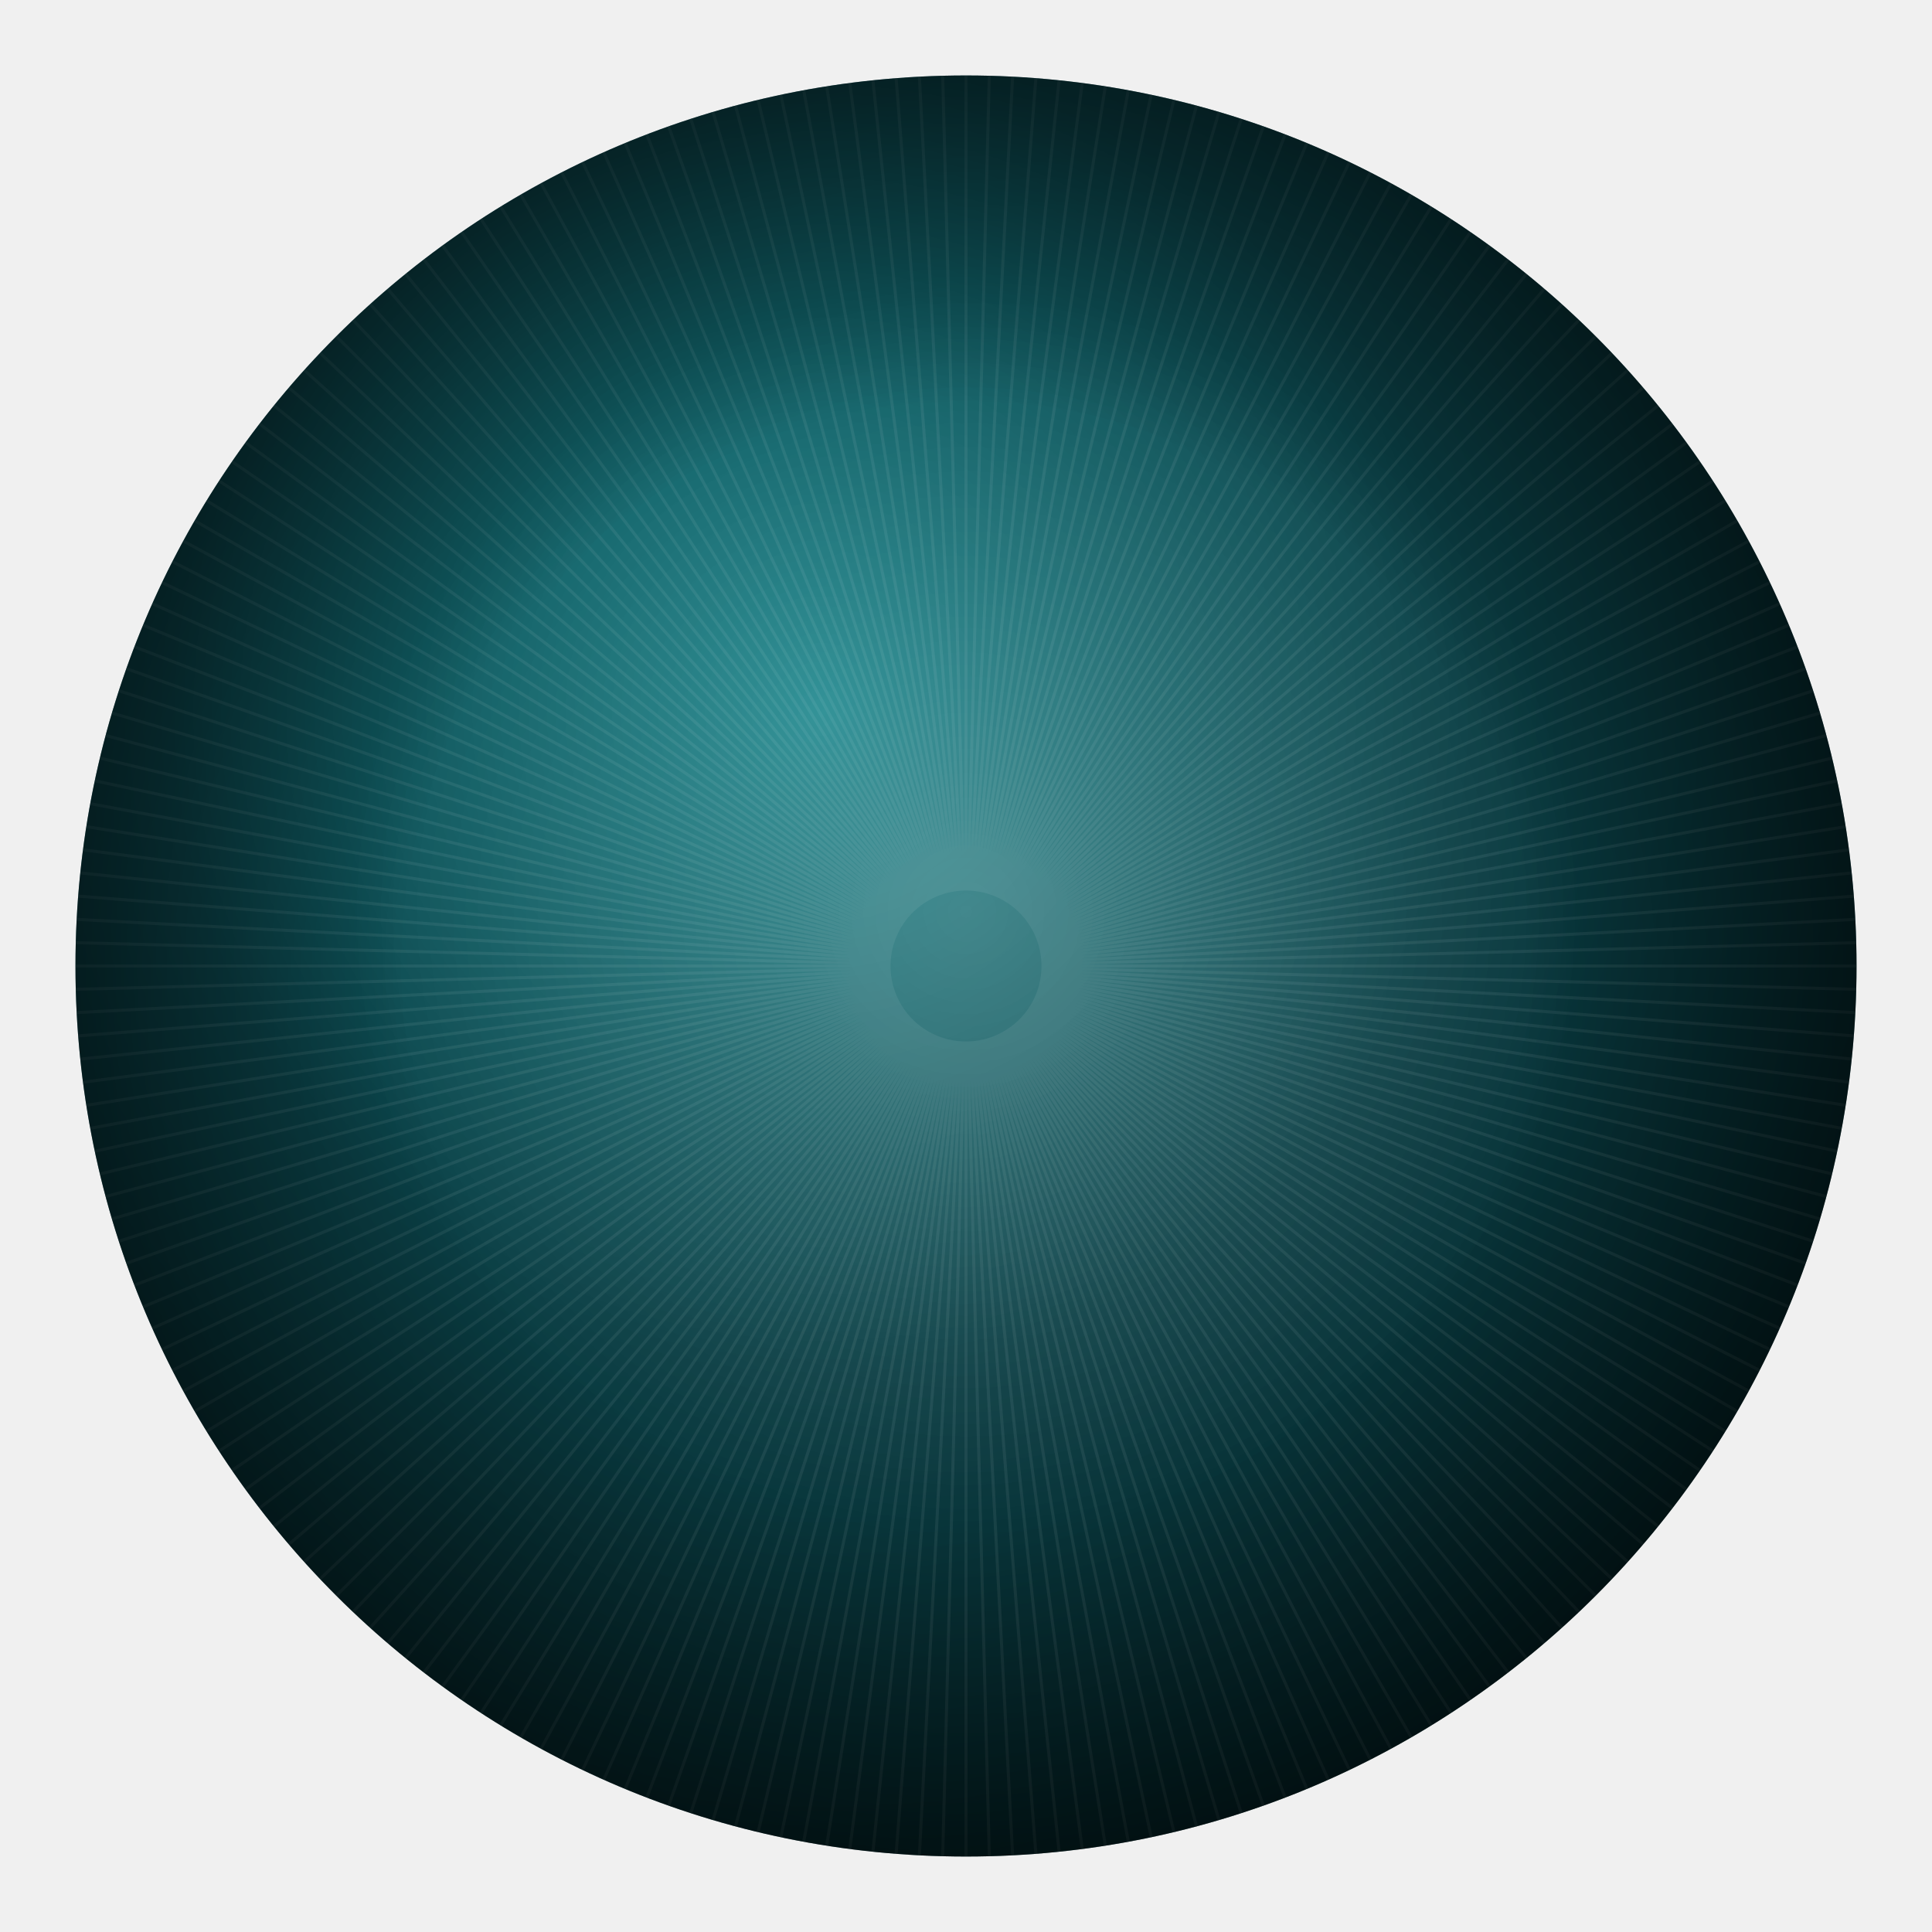
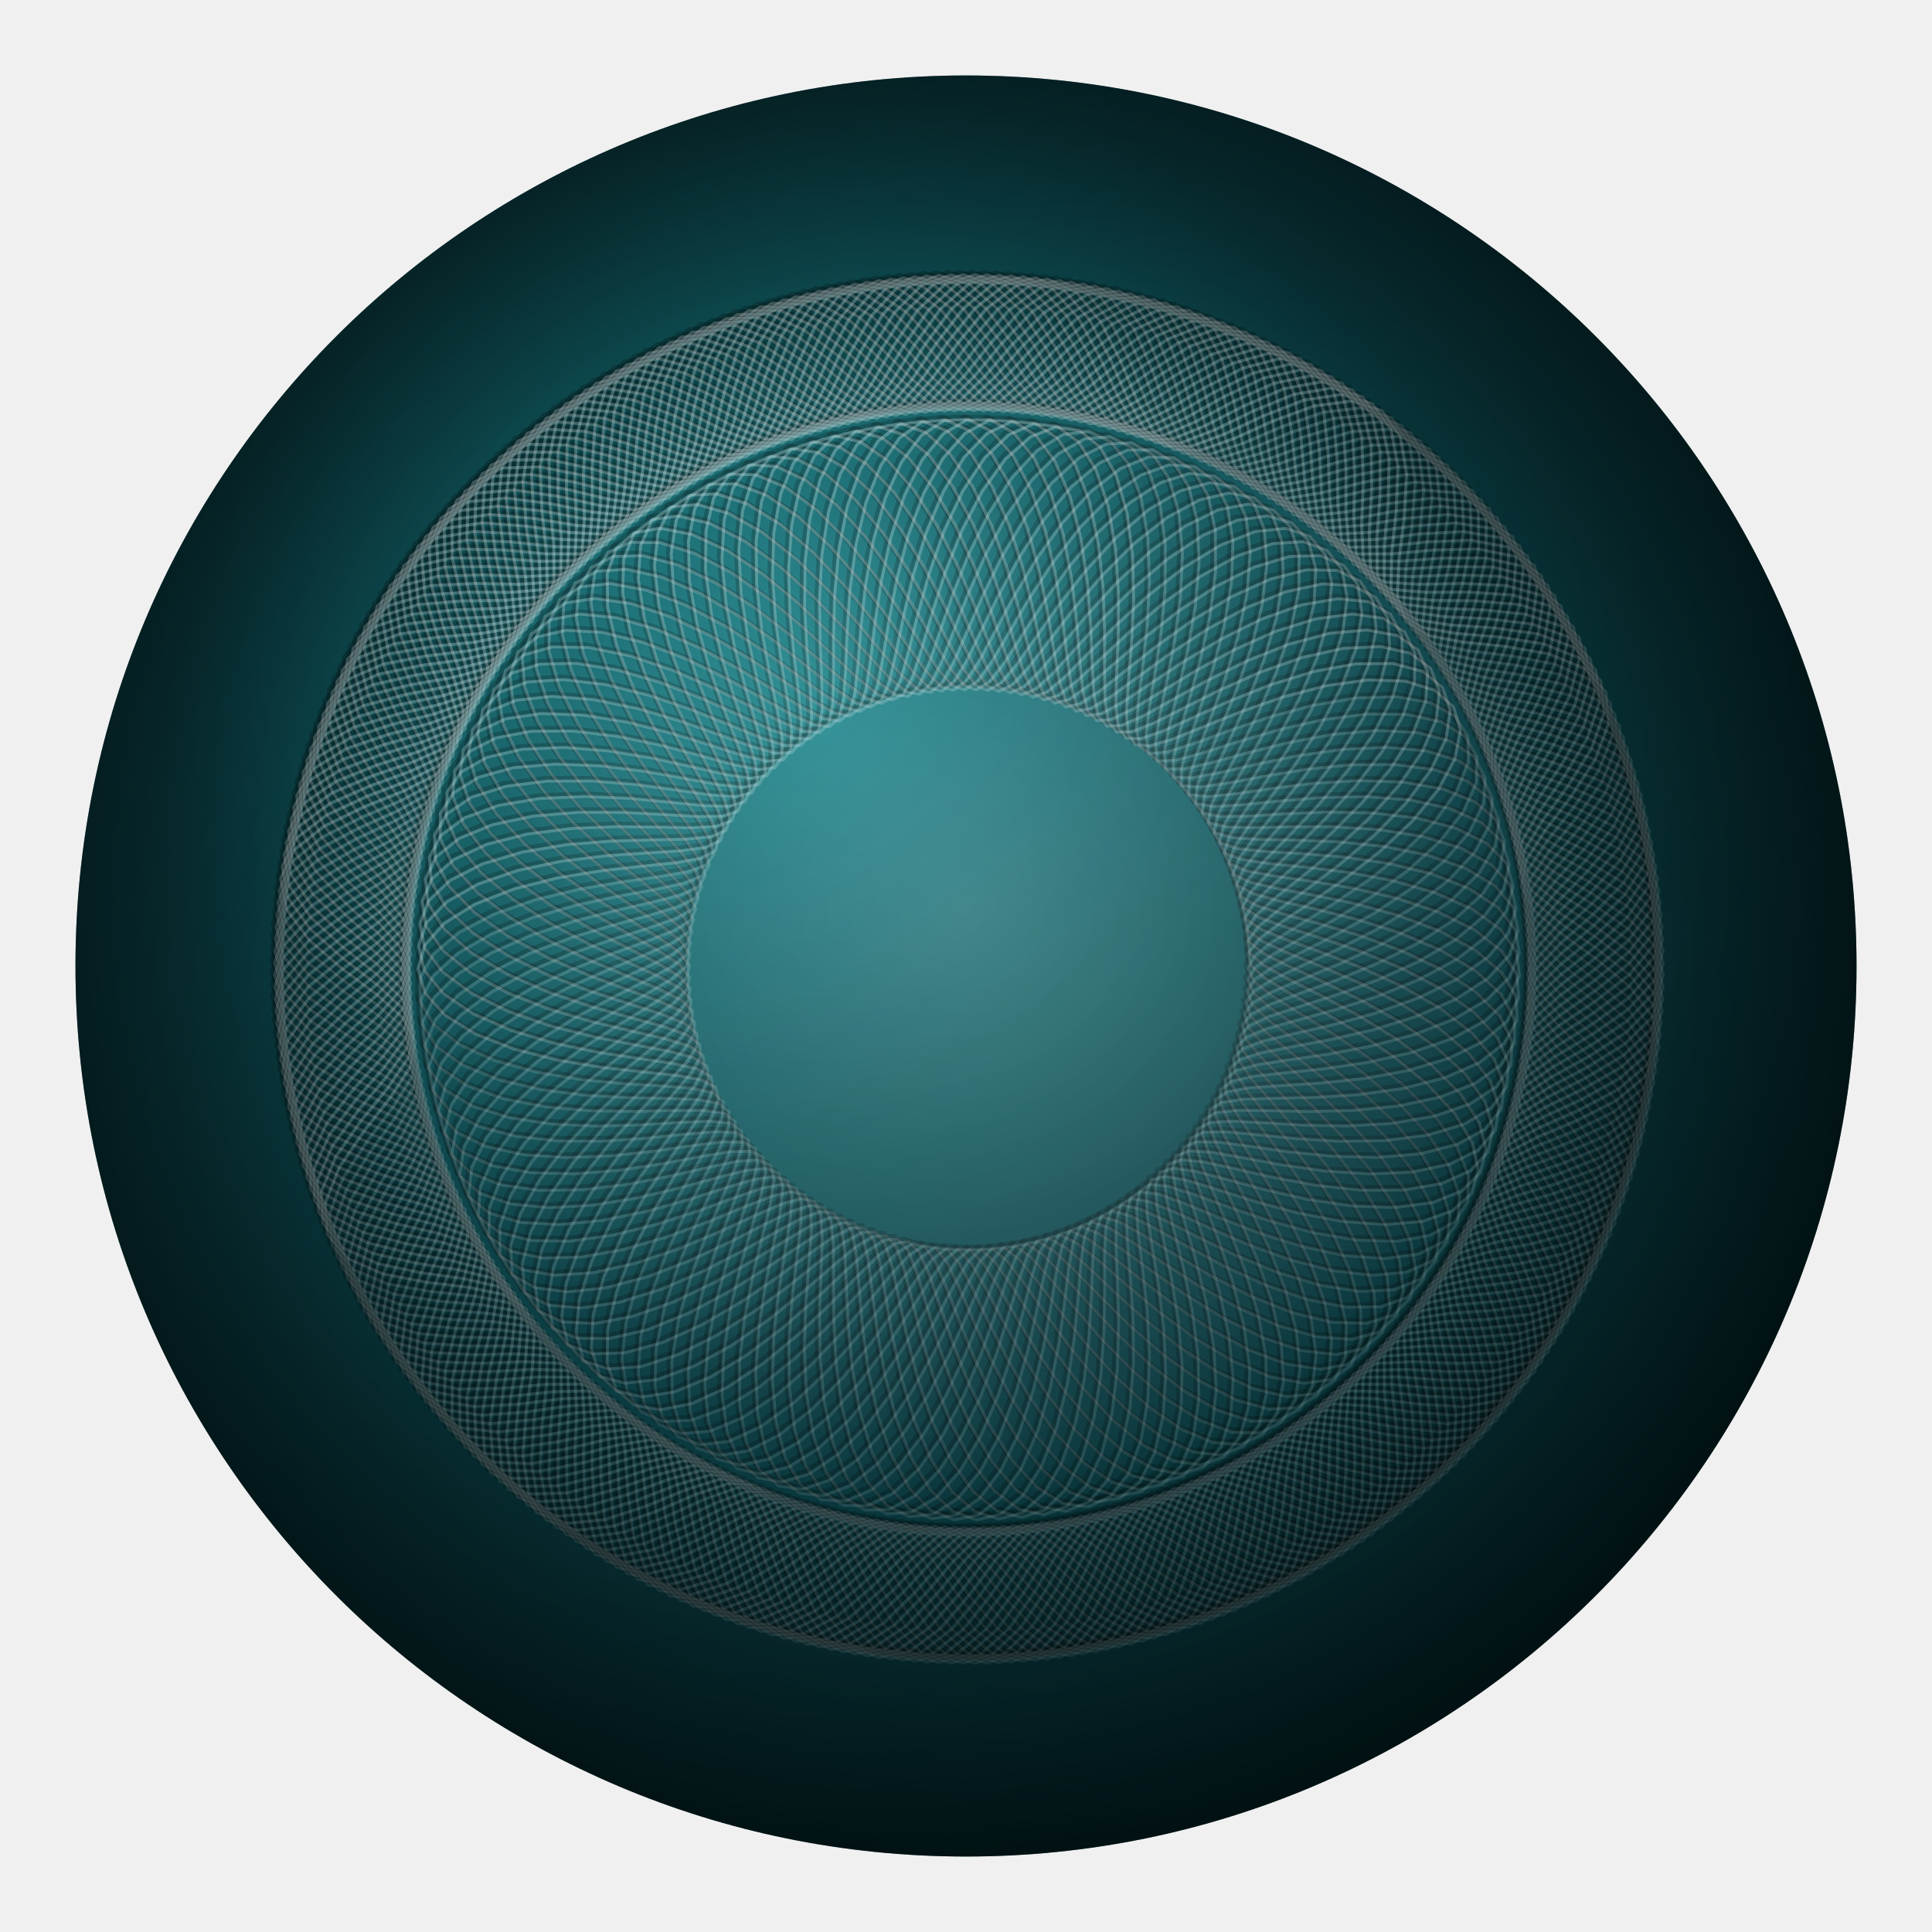
<svg xmlns="http://www.w3.org/2000/svg" viewBox="0 0 512 512">
  <defs>
    <radialGradient id="field" cx=".42" cy=".36" r=".72">
      <stop offset="0" stop-color="#18848A" />
      <stop offset="0.5" stop-color="#0A3E44" />
      <stop offset="1" stop-color="#021A1D" />
    </radialGradient>
    <radialGradient id="lt" cx=".5" cy=".47" r=".34">
      <stop offset="0" stop-color="#FFFFFF" stop-opacity=".2" />
      <stop offset="1" stop-color="#FFFFFF" stop-opacity="0" />
    </radialGradient>
    <radialGradient id="vig" cx=".5" cy=".5" r=".5">
      <stop offset=".62" stop-color="#000" stop-opacity="0" />
      <stop offset="1" stop-color="#000" stop-opacity=".5" />
    </radialGradient>
+     <linearGradient id="gl" gradientUnits="userSpaceOnUse" x1="60" y1="40" x2="452" y2="472">
+       <stop offset="0" stop-color="#FFFFFF" stop-opacity=".36" />
+       <stop offset=".5" stop-color="#FFFFFF" stop-opacity=".14" />
+       <stop offset="1" stop-color="#FFFFFF" stop-opacity=".05" />
+     </linearGradient>
+     <path id="w1" d="M256 146L261.27 135.29L267.39 125.85L274.09 118.62L280.98 114.36L287.59 113.49L293.47 116.16L298.21 122.13L301.54 130.89L303.37 141.65L303.81 153.46L303.19 165.34L302 176.33L300.84 185.61L300.38 192.62L301.24 197.05L303.92 198.89L308.74 198.44L315.78 196.22L324.84 192.92L335.48 189.31L347 186.18L358.57 184.18L369.29 183.83L378.26 185.41L384.75 188.98L388.2 194.36L388.35 201.18L385.28 208.95L379.36 217.11L371.25 225.12L361.86 232.53L352.2 239.04L343.33 244.5L336.2 248.98L331.59 252.7L330 256L331.59 259.3L336.2 263.02L343.33 267.5L352.2 272.96L361.86 279.47L371.25 286.88L379.36 294.89L385.28 303.05L388.35 310.82L388.2 317.64L384.75 323.02L378.26 326.59L369.29 328.17L358.57 327.82L347 325.82L335.48 322.69L324.84 319.08L315.78 315.78L308.74 313.56L303.92 313.11L301.24 314.95L300.38 319.38L300.84 326.39L302 335.67L303.19 346.66L303.81 358.54L303.37 370.35L301.54 381.11L298.21 389.87L293.47 395.84L287.59 398.51L280.98 397.64L274.09 393.38L267.39 386.15L261.27 376.71L256 366L251.67 355.08L248.21 345.01L245.37 336.74L242.77 331.01L239.98 328.28L236.53 328.66L232.05 331.95L226.29 337.62L219.18 344.9L210.84 352.85L201.61 360.48L192 366.85L182.64 371.16L174.19 372.83L167.31 371.59L162.5 367.42L160.11 360.64L160.22 351.78L162.64 341.55L166.95 330.72L172.46 320.1L178.36 310.37L183.74 302.04L187.74 295.41L189.6 290.56L188.81 287.33L185.1 285.37L178.55 284.19L169.54 283.26L158.75 282.06L147.07 280.15L135.55 277.24L125.21 273.22L117.04 268.16L111.8 262.3L110 256L111.8 249.7L117.04 243.84L125.21 238.78L135.55 234.76L147.07 231.85L158.75 229.94L169.54 228.74L178.55 227.81L185.1 226.63L188.81 224.67L189.6 221.44L187.74 216.59L183.74 209.96L178.36 201.63L172.46 191.9L166.95 181.28L162.64 170.45L160.22 160.22L160.11 151.36L162.5 144.58L167.31 140.41L174.19 139.17L182.64 140.84L192 145.15L201.61 151.52L210.84 159.15L219.18 167.1L226.29 174.38L232.05 180.05L236.53 183.34L239.98 183.72L242.77 180.99L245.37 175.26L248.21 166.99L251.67 156.92L256 146z" fill="none" />
+     <path id="w2" d="M256 90L263.63 81.17L271.83 75.1L280.02 73.57L287.53 77.17L293.88 85.15L298.96 95.66L303.21 106.27L307.44 114.66L312.64 119.27L319.57 119.68L328.49 116.74L339 112.24L350.03 108.41L360.15 107.25L368.01 110.02L372.72 116.9L374.23 126.98L373.38 138.62L371.75 149.93L371.22 159.32L373.42 165.9L379.21 169.73L388.41 171.64L399.76 173L411.23 175.19L420.58 179.26L425.99 185.59L426.64 193.89L422.9 203.38L416.34 213.04L409.28 222.02L404.13 229.88L402.73 236.68L405.84 242.89L412.85 249.15L422 256L430.83 263.63L436.9 271.83L438.43 280.02L434.83 287.53L426.85 293.88L416.34 298.96L405.73 303.21L397.34 307.44L392.73 312.64L392.32 319.57L395.26 328.49L399.76 339L403.59 350.03L404.75 360.15L401.98 368.01L395.1 372.72L385.02 374.23L373.38 373.38L362.07 371.75L352.68 371.22L346.1 373.42L342.27 379.21L340.36 388.41L339 399.76L336.81 411.23L332.74 420.58L326.41 425.99L318.11 426.64L308.62 422.9L298.96 416.34L289.98 409.28L282.12 404.13L275.32 402.73L269.11 405.84L262.85 412.85L256 422L248.37 430.83L240.17 436.9L231.98 438.43L224.47 434.83L218.12 426.85L213.04 416.34L208.79 405.73L204.56 397.34L199.36 392.73L192.43 392.32L183.51 395.26L173 399.76L161.97 403.59L151.85 404.75L143.99 401.98L139.28 395.1L137.77 385.02L138.62 373.38L140.25 362.07L140.78 352.68L138.58 346.1L132.79 342.27L123.59 340.36L112.24 339L100.77 336.81L91.42 332.74L86.01 326.41L85.36 318.11L89.1 308.62L95.66 298.96L102.72 289.98L107.87 282.12L109.27 275.32L106.16 269.11L99.15 262.85L90 256L81.17 248.37L75.1 240.17L73.57 231.98L77.17 224.47L85.15 218.12L95.66 213.04L106.27 208.79L114.66 204.56L119.27 199.36L119.68 192.43L116.74 183.51L112.24 173L108.41 161.97L107.25 151.85L110.02 143.99L116.9 139.28L126.98 137.77L138.62 138.62L149.93 140.25L159.32 140.78L165.9 138.58L169.73 132.79L171.64 123.59L173 112.24L175.19 100.77L179.26 91.42L185.59 86.01L193.89 85.36L203.38 89.1L213.04 95.66L222.02 102.72L229.88 107.87L236.68 109.27L242.89 106.16L249.15 99.15L256 90z" fill="none" />
  </defs>
  <circle cx="256" cy="256" r="236" fill="url(#field)" />
-   <path d="M256 236L256 20M256.52 236.01L262.18 20.08M257.05 236.03L268.35 20.32M257.57 236.06L274.52 20.73M258.09 236.11L280.67 21.29M258.61 236.17L286.8 22.02M259.13 236.25L292.92 22.91M259.64 236.33L299.01 23.95M260.16 236.44L305.07 25.16M260.67 236.55L311.09 26.52M261.18 236.68L317.08 28.04M261.68 236.82L323.03 29.72M262.18 236.98L328.93 31.55M262.68 237.15L334.78 33.54M263.17 237.33L340.57 35.68M263.65 237.52L346.31 37.96M264.13 237.73L351.99 40.4M264.61 237.95L357.6 42.99M265.08 238.18L363.14 45.72M265.54 238.42L368.61 48.6M266 238.68L374 51.62M266.45 238.95L379.31 54.78M266.89 239.23L384.53 58.07M267.33 239.52L389.67 61.51M267.76 239.82L394.72 65.07M268.18 240.13L399.67 68.77M268.59 240.46L404.52 72.59M268.99 240.79L409.27 76.54M269.38 241.14L413.91 80.62M269.77 241.49L418.45 84.81M270.14 241.86L422.88 89.12M270.51 242.23L427.19 93.55M270.86 242.62L431.38 98.09M271.21 243.01L435.46 102.73M271.54 243.41L439.41 107.48M271.87 243.82L443.23 112.33M272.18 244.24L446.93 117.28M272.48 244.67L450.49 122.33M272.77 245.11L453.93 127.47M273.05 245.55L457.22 132.69M273.32 246L460.38 138M273.58 246.46L463.4 143.39M273.82 246.92L466.28 148.86M274.05 247.39L469.01 154.4M274.27 247.87L471.6 160.01M274.48 248.35L474.04 165.69M274.67 248.83L476.32 171.43M274.85 249.32L478.46 177.22M275.02 249.82L480.45 183.07M275.18 250.32L482.28 188.97M275.32 250.82L483.96 194.92M275.45 251.33L485.48 200.91M275.56 251.84L486.84 206.93M275.67 252.36L488.05 212.99M275.75 252.87L489.09 219.08M275.83 253.39L489.98 225.2M275.89 253.91L490.71 231.33M275.94 254.43L491.27 237.48M275.97 254.95L491.68 243.65M275.99 255.48L491.92 249.82M276 256L492 256M275.99 256.52L491.92 262.18M275.97 257.05L491.68 268.35M275.94 257.57L491.27 274.52M275.89 258.09L490.71 280.67M275.83 258.61L489.98 286.8M275.75 259.13L489.09 292.92M275.67 259.64L488.05 299.01M275.56 260.16L486.84 305.07M275.45 260.67L485.48 311.09M275.32 261.18L483.96 317.08M275.18 261.68L482.28 323.03M275.02 262.18L480.45 328.93M274.85 262.68L478.46 334.78M274.67 263.17L476.32 340.57M274.48 263.65L474.04 346.31M274.27 264.13L471.6 351.99M274.05 264.61L469.01 357.6M273.82 265.08L466.28 363.14M273.58 265.54L463.4 368.61M273.32 266L460.38 374M273.05 266.45L457.22 379.31M272.77 266.89L453.93 384.53M272.48 267.33L450.49 389.67M272.18 267.76L446.93 394.72M271.87 268.18L443.23 399.67M271.54 268.59L439.41 404.52M271.21 268.99L435.46 409.27M270.86 269.38L431.38 413.91M270.51 269.77L427.19 418.45M270.14 270.14L422.88 422.88M269.77 270.51L418.45 427.19M269.38 270.86L413.91 431.38M268.99 271.21L409.27 435.46M268.59 271.54L404.52 439.41M268.18 271.87L399.67 443.23M267.76 272.18L394.72 446.93M267.33 272.48L389.67 450.49M266.89 272.77L384.53 453.93M266.45 273.05L379.31 457.22M266 273.32L374 460.38M265.54 273.58L368.61 463.4M265.08 273.82L363.14 466.28M264.61 274.05L357.6 469.01M264.13 274.27L351.99 471.6M263.65 274.48L346.31 474.04M263.17 274.67L340.57 476.32M262.68 274.85L334.78 478.46M262.18 275.02L328.93 480.45M261.68 275.18L323.03 482.28M261.18 275.32L317.08 483.96M260.67 275.45L311.09 485.48M260.16 275.56L305.07 486.84M259.64 275.67L299.01 488.05M259.13 275.75L292.92 489.09M258.61 275.83L286.8 489.98M258.09 275.89L280.67 490.71M257.57 275.94L274.52 491.27M257.05 275.97L268.35 491.68M256.52 275.99L262.18 491.92M256 276L256 492M255.48 275.99L249.82 491.92M254.95 275.97L243.65 491.68M254.43 275.94L237.48 491.27M253.91 275.89L231.33 490.71M253.39 275.83L225.2 489.98M252.87 275.75L219.08 489.09M252.36 275.67L212.99 488.05M251.84 275.56L206.93 486.84M251.33 275.45L200.91 485.48M250.82 275.32L194.92 483.96M250.32 275.18L188.97 482.28M249.82 275.02L183.07 480.45M249.32 274.85L177.22 478.46M248.83 274.67L171.43 476.32M248.35 274.48L165.69 474.04M247.87 274.27L160.01 471.6M247.39 274.05L154.4 469.01M246.92 273.82L148.86 466.28M246.46 273.58L143.39 463.4M246 273.32L138 460.38M245.55 273.05L132.69 457.22M245.11 272.77L127.47 453.93M244.67 272.48L122.33 450.49M244.24 272.18L117.28 446.93M243.82 271.87L112.33 443.23M243.41 271.54L107.48 439.41M243.01 271.21L102.73 435.46M242.62 270.86L98.09 431.38M242.23 270.51L93.55 427.19M241.86 270.14L89.12 422.88M241.49 269.77L84.81 418.45M241.14 269.38L80.62 413.91M240.79 268.99L76.54 409.27M240.46 268.59L72.59 404.52M240.13 268.18L68.77 399.67M239.82 267.76L65.07 394.72M239.52 267.33L61.51 389.67M239.23 266.89L58.07 384.53M238.95 266.45L54.78 379.31M238.68 266L51.62 374M238.42 265.54L48.6 368.61M238.18 265.08L45.72 363.14M237.95 264.61L42.99 357.6M237.73 264.13L40.4 351.99M237.52 263.65L37.96 346.31M237.33 263.17L35.68 340.57M237.15 262.68L33.54 334.78M236.98 262.18L31.55 328.93M236.82 261.68L29.72 323.03M236.68 261.18L28.04 317.08M236.55 260.67L26.52 311.09M236.44 260.16L25.16 305.07M236.33 259.64L23.95 299.01M236.25 259.13L22.91 292.92M236.17 258.61L22.02 286.8M236.11 258.09L21.29 280.67M236.06 257.57L20.73 274.52M236.03 257.05L20.32 268.35M236.01 256.52L20.08 262.18M236 256L20 256M236.01 255.48L20.08 249.82M236.03 254.95L20.32 243.65M236.06 254.43L20.73 237.48M236.11 253.91L21.29 231.33M236.17 253.39L22.02 225.2M236.25 252.87L22.91 219.08M236.33 252.36L23.95 212.99M236.44 251.84L25.16 206.93M236.55 251.33L26.52 200.91M236.68 250.82L28.04 194.92M236.82 250.32L29.72 188.97M236.98 249.82L31.55 183.07M237.15 249.32L33.54 177.22M237.33 248.83L35.68 171.43M237.52 248.35L37.96 165.69M237.73 247.87L40.4 160.01M237.95 247.39L42.99 154.4M238.18 246.92L45.72 148.86M238.42 246.46L48.6 143.39M238.68 246L51.62 138M238.95 245.55L54.78 132.69M239.23 245.11L58.07 127.47M239.52 244.67L61.51 122.33M239.82 244.24L65.07 117.28M240.13 243.82L68.77 112.33M240.46 243.41L72.59 107.48M240.79 243.01L76.54 102.73M241.14 242.62L80.62 98.09M241.49 242.23L84.81 93.55M241.86 241.86L89.12 89.12M242.23 241.49L93.55 84.81M242.62 241.14L98.09 80.62M243.01 240.79L102.73 76.54M243.41 240.46L107.48 72.59M243.82 240.13L112.33 68.77M244.24 239.82L117.28 65.07M244.67 239.52L122.33 61.51M245.11 239.23L127.47 58.07M245.55 238.95L132.69 54.78M246 238.68L138 51.62M246.46 238.42L143.39 48.6M246.92 238.18L148.86 45.72M247.39 237.95L154.4 42.99M247.87 237.73L160.01 40.4M248.35 237.52L165.69 37.96M248.83 237.33L171.43 35.68M249.32 237.15L177.22 33.54M249.82 236.98L183.07 31.55M250.32 236.82L188.97 29.72M250.82 236.68L194.92 28.04M251.33 236.55L200.91 26.52M251.84 236.44L206.93 25.16M252.36 236.33L212.99 23.95M252.87 236.25L219.08 22.91M253.39 236.17L225.2 22.02M253.91 236.11L231.33 21.29M254.43 236.06L237.48 20.73M254.95 236.03L243.65 20.32M255.48 236.01L249.82 20.08" stroke="#FFFFFF" stroke-width=".8" opacity=".07" />
+   <g stroke="#000000" stroke-opacity=".22" stroke-width="1.1">
+     <use href="#w1" transform="rotate(0 256 256)" />
+     <use href="#w1" transform="rotate(2.34 256 256)" />
+     <use href="#w1" transform="rotate(4.68 256 256)" />
+     <use href="#w1" transform="rotate(7.01 256 256)" />
+     <use href="#w1" transform="rotate(9.35 256 256)" />
+     <use href="#w1" transform="rotate(11.69 256 256)" />
+     <use href="#w1" transform="rotate(14.03 256 256)" />
+     <use href="#w1" transform="rotate(16.36 256 256)" />
+     <use href="#w1" transform="rotate(18.7 256 256)" />
+     <use href="#w1" transform="rotate(21.04 256 256)" />
+     <use href="#w1" transform="rotate(23.38 256 256)" />
+     <use href="#w1" transform="rotate(25.71 256 256)" />
+     <use href="#w1" transform="rotate(28.05 256 256)" />
+     <use href="#w1" transform="rotate(30.39 256 256)" />
+     <use href="#w1" transform="rotate(32.73 256 256)" />
+     <use href="#w1" transform="rotate(35.06 256 256)" />
+     <use href="#w1" transform="rotate(37.4 256 256)" />
+     <use href="#w1" transform="rotate(39.74 256 256)" />
+     <use href="#w1" transform="rotate(42.08 256 256)" />
+     <use href="#w1" transform="rotate(44.42 256 256)" />
+     <use href="#w1" transform="rotate(46.75 256 256)" />
+     <use href="#w1" transform="rotate(49.09 256 256)" />
+     <use href="#w2" transform="rotate(0 256 256)" />
+     <use href="#w2" transform="rotate(1 256 256)" />
+     <use href="#w2" transform="rotate(2 256 256)" />
+     <use href="#w2" transform="rotate(3 256 256)" />
+     <use href="#w2" transform="rotate(4 256 256)" />
+     <use href="#w2" transform="rotate(5 256 256)" />
+     <use href="#w2" transform="rotate(6 256 256)" />
+     <use href="#w2" transform="rotate(7 256 256)" />
+     <use href="#w2" transform="rotate(8 256 256)" />
+     <use href="#w2" transform="rotate(9 256 256)" />
+     <use href="#w2" transform="rotate(10 256 256)" />
+     <use href="#w2" transform="rotate(11 256 256)" />
+     <use href="#w2" transform="rotate(12 256 256)" />
+     <use href="#w2" transform="rotate(13 256 256)" />
+     <use href="#w2" transform="rotate(14 256 256)" />
+     <use href="#w2" transform="rotate(15 256 256)" />
+     <use href="#w2" transform="rotate(16 256 256)" />
+     <use href="#w2" transform="rotate(17 256 256)" />
+     <use href="#w2" transform="rotate(18 256 256)" />
+     <use href="#w2" transform="rotate(19 256 256)" />
+     <use href="#w2" transform="rotate(20 256 256)" />
+     <use href="#w2" transform="rotate(21 256 256)" />
+     <use href="#w2" transform="rotate(22 256 256)" />
+     <use href="#w2" transform="rotate(23 256 256)" />
+     <use href="#w2" transform="rotate(24 256 256)" />
+     <use href="#w2" transform="rotate(25 256 256)" />
+     <use href="#w2" transform="rotate(26 256 256)" />
+     <use href="#w2" transform="rotate(27 256 256)" />
+     <use href="#w2" transform="rotate(28 256 256)" />
+     <use href="#w2" transform="rotate(29 256 256)" />
+   </g>
+   <g stroke="url(#gl)" stroke-width=".8" transform="translate(.8 .8)">
+     <use href="#w1" transform="rotate(0 256 256)" />
+     <use href="#w1" transform="rotate(2.34 256 256)" />
+     <use href="#w1" transform="rotate(4.68 256 256)" />
+     <use href="#w1" transform="rotate(7.01 256 256)" />
+     <use href="#w1" transform="rotate(9.35 256 256)" />
+     <use href="#w1" transform="rotate(11.69 256 256)" />
+     <use href="#w1" transform="rotate(14.03 256 256)" />
+     <use href="#w1" transform="rotate(16.36 256 256)" />
+     <use href="#w1" transform="rotate(18.7 256 256)" />
+     <use href="#w1" transform="rotate(21.04 256 256)" />
+     <use href="#w1" transform="rotate(23.38 256 256)" />
+     <use href="#w1" transform="rotate(25.71 256 256)" />
+     <use href="#w1" transform="rotate(28.05 256 256)" />
+     <use href="#w1" transform="rotate(30.39 256 256)" />
+     <use href="#w1" transform="rotate(32.73 256 256)" />
+     <use href="#w1" transform="rotate(35.06 256 256)" />
+     <use href="#w1" transform="rotate(37.4 256 256)" />
+     <use href="#w1" transform="rotate(39.74 256 256)" />
+     <use href="#w1" transform="rotate(42.08 256 256)" />
+     <use href="#w1" transform="rotate(44.42 256 256)" />
+     <use href="#w1" transform="rotate(46.75 256 256)" />
+     <use href="#w1" transform="rotate(49.09 256 256)" />
+     <use href="#w2" transform="rotate(0 256 256)" />
+     <use href="#w2" transform="rotate(1 256 256)" />
+     <use href="#w2" transform="rotate(2 256 256)" />
+     <use href="#w2" transform="rotate(3 256 256)" />
+     <use href="#w2" transform="rotate(4 256 256)" />
+     <use href="#w2" transform="rotate(5 256 256)" />
+     <use href="#w2" transform="rotate(6 256 256)" />
+     <use href="#w2" transform="rotate(7 256 256)" />
+     <use href="#w2" transform="rotate(8 256 256)" />
+     <use href="#w2" transform="rotate(9 256 256)" />
+     <use href="#w2" transform="rotate(10 256 256)" />
+     <use href="#w2" transform="rotate(11 256 256)" />
+     <use href="#w2" transform="rotate(12 256 256)" />
+     <use href="#w2" transform="rotate(13 256 256)" />
+     <use href="#w2" transform="rotate(14 256 256)" />
+     <use href="#w2" transform="rotate(15 256 256)" />
+     <use href="#w2" transform="rotate(16 256 256)" />
+     <use href="#w2" transform="rotate(17 256 256)" />
+     <use href="#w2" transform="rotate(18 256 256)" />
+     <use href="#w2" transform="rotate(19 256 256)" />
+     <use href="#w2" transform="rotate(20 256 256)" />
+     <use href="#w2" transform="rotate(21 256 256)" />
+     <use href="#w2" transform="rotate(22 256 256)" />
+     <use href="#w2" transform="rotate(23 256 256)" />
+     <use href="#w2" transform="rotate(24 256 256)" />
+     <use href="#w2" transform="rotate(25 256 256)" />
+     <use href="#w2" transform="rotate(26 256 256)" />
+     <use href="#w2" transform="rotate(27 256 256)" />
+     <use href="#w2" transform="rotate(28 256 256)" />
+     <use href="#w2" transform="rotate(29 256 256)" />
+   </g>
  <circle cx="256" cy="256" r="236" fill="url(#lt)" />
  <circle cx="256" cy="256" r="236" fill="url(#vig)" />
</svg>
